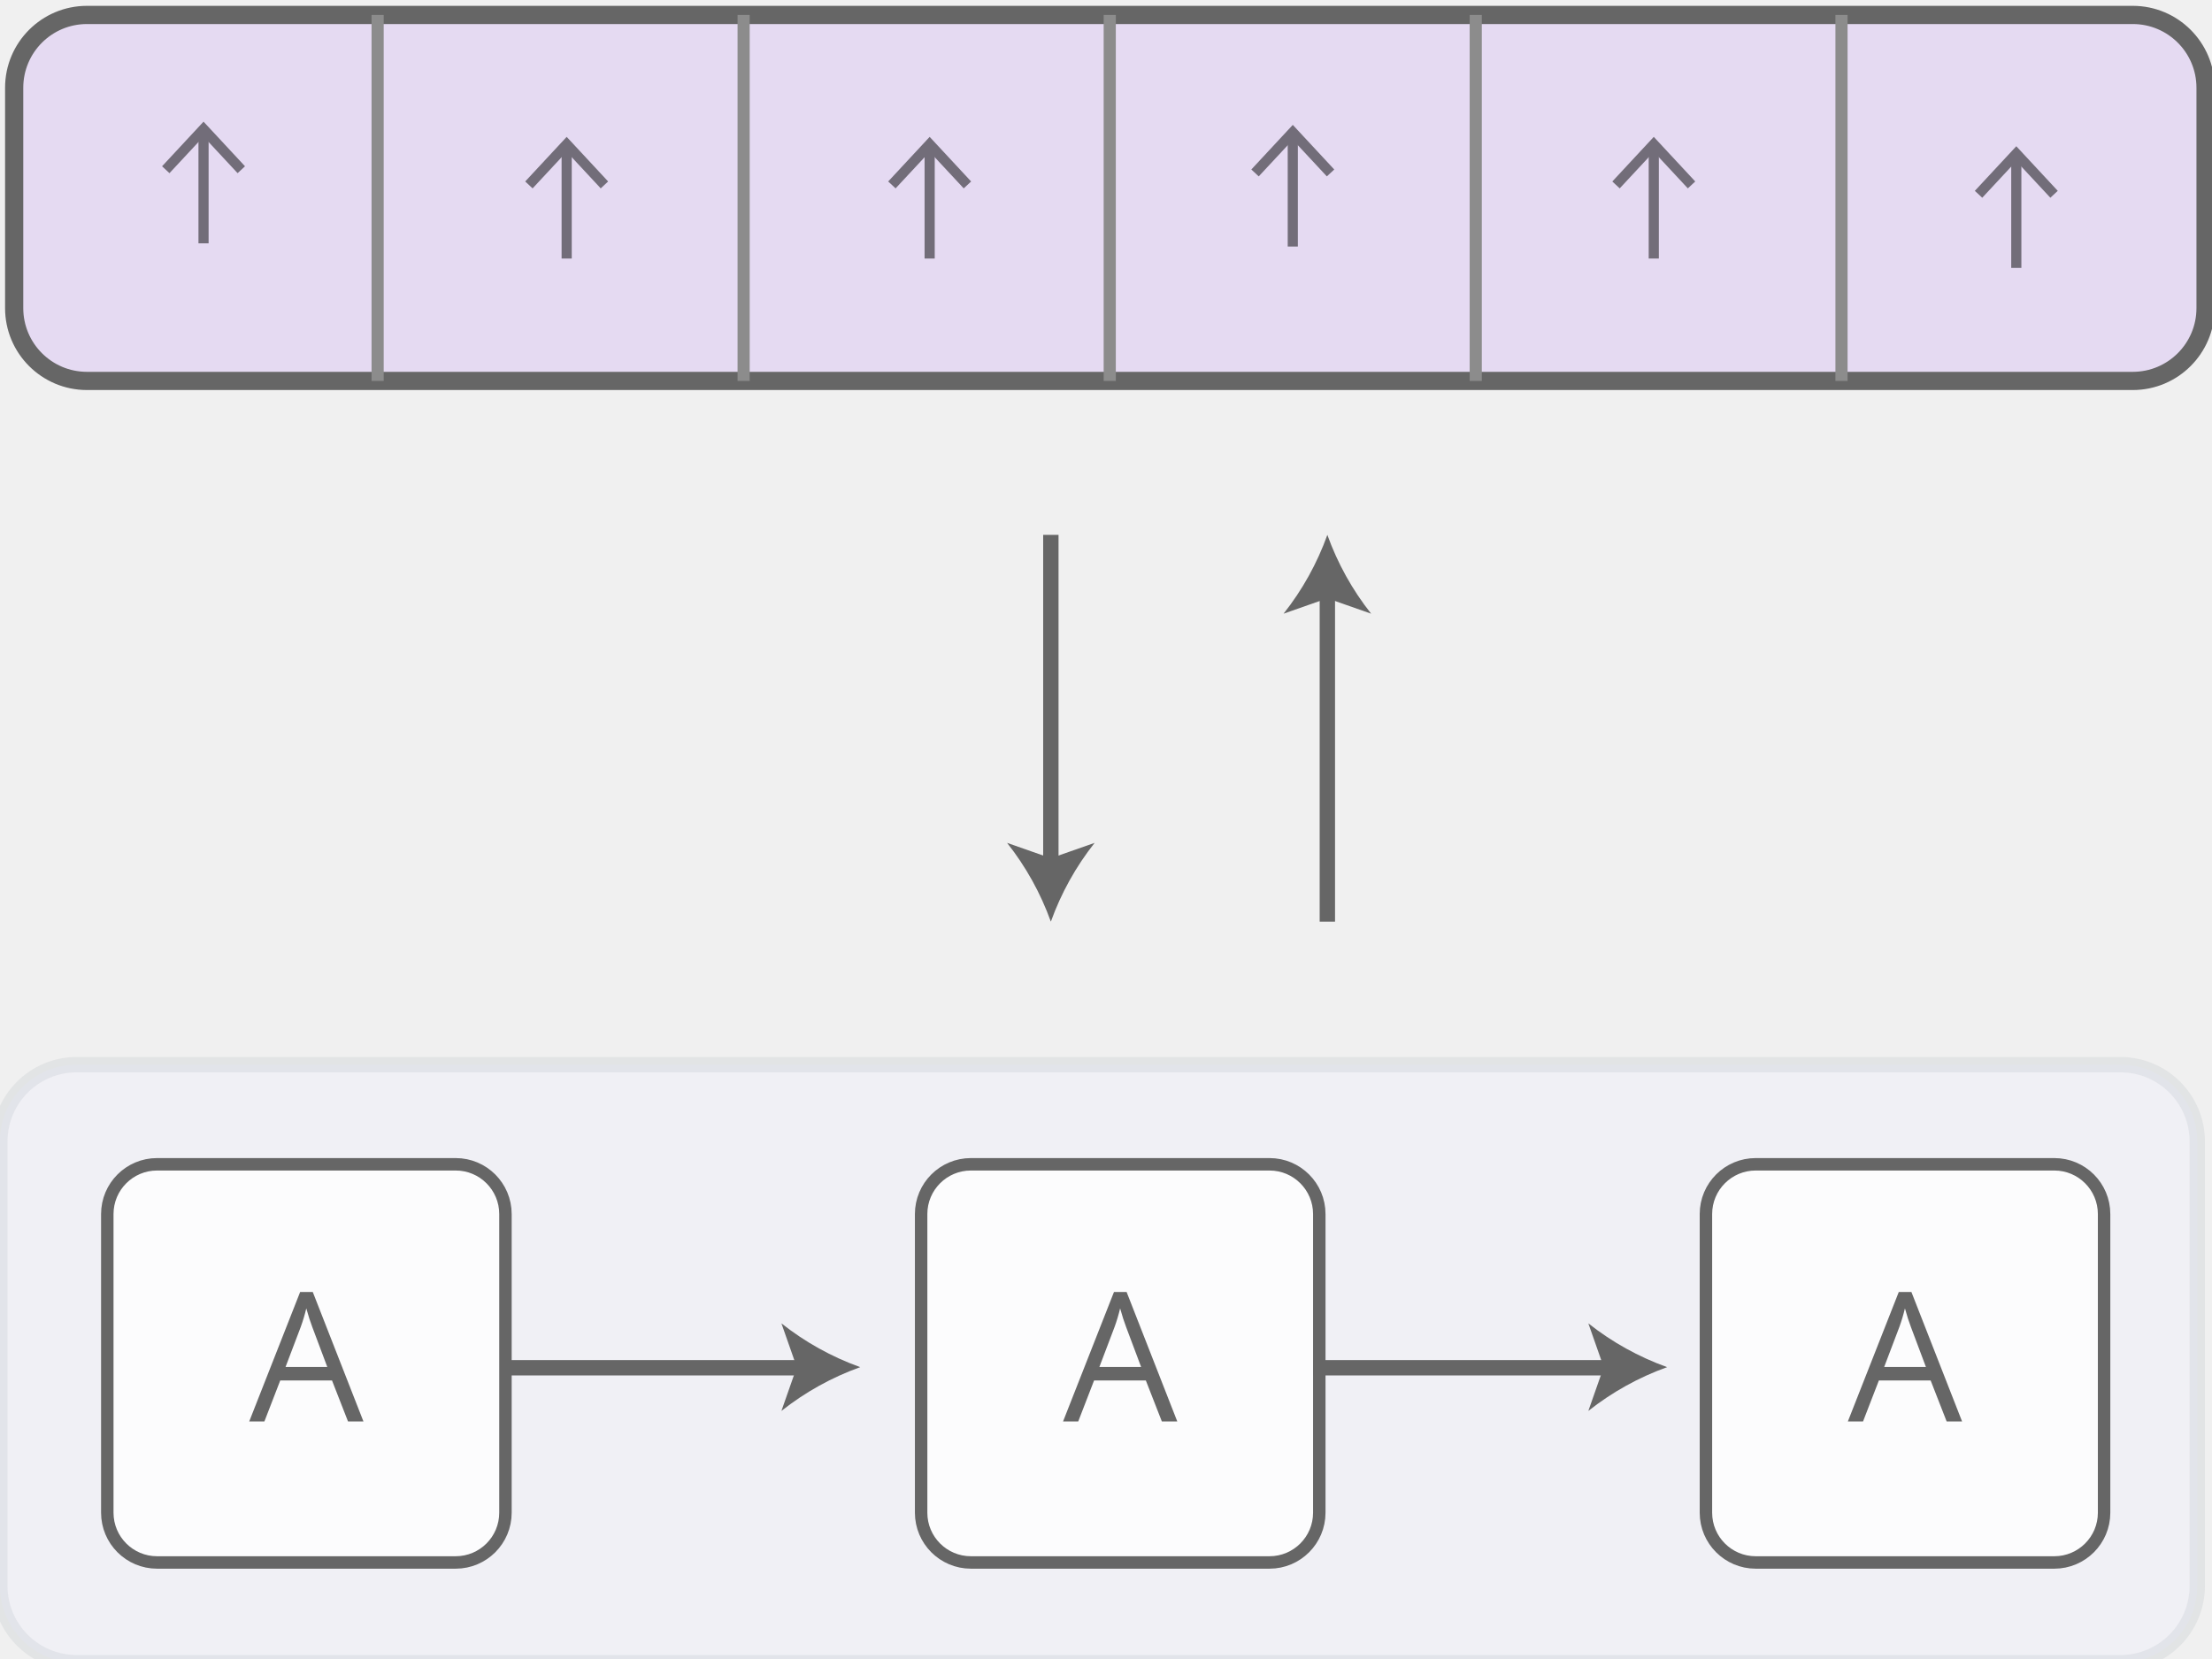
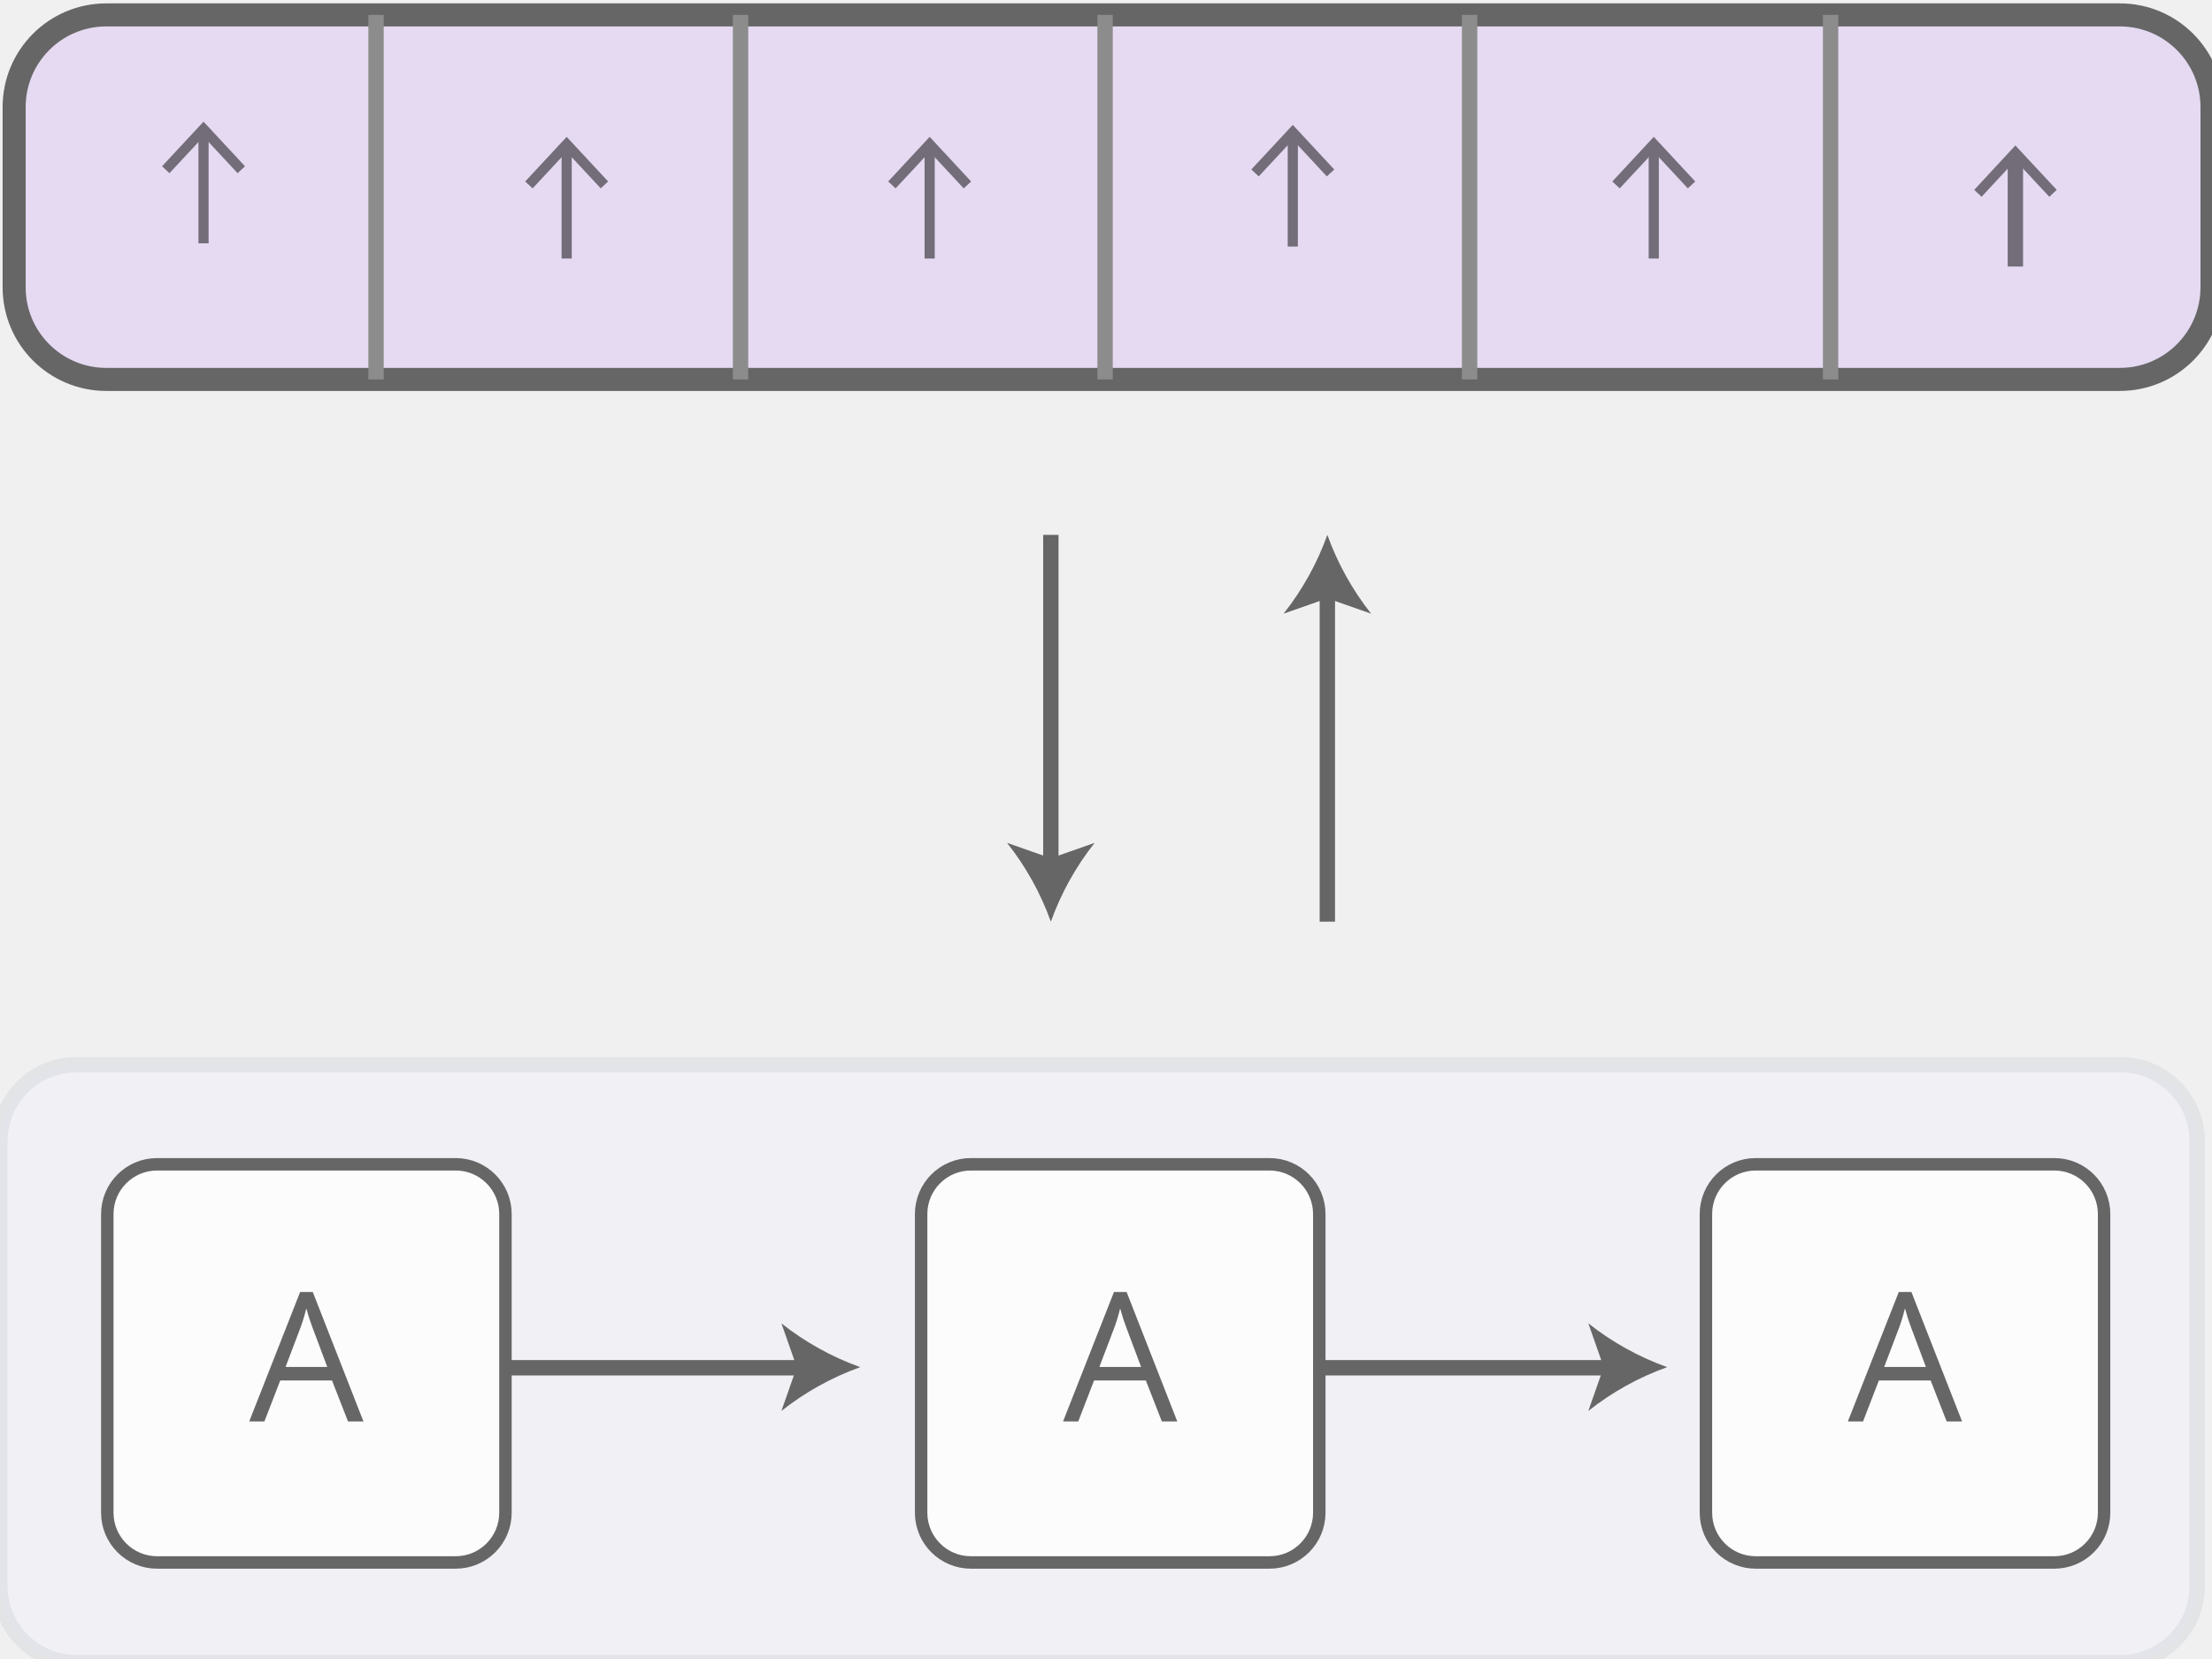
- <svg xmlns="http://www.w3.org/2000/svg" xmlns:xlink="http://www.w3.org/1999/xlink" id="text" width="144" height="108" viewBox="0 0 144 108">
+ <svg xmlns="http://www.w3.org/2000/svg" xmlns:xlink="http://www.w3.org/1999/xlink" id="text" viewBox="0 0 144 108">
  <defs>
    <symbol id="rnn-bg" data-name="rnn-bg" viewBox="0 0 49.5 49.5">
      <rect x="0.75" y="0.75" width="48" height="48" rx="6" ry="6" fill="#fff" fill-opacity="0.8" stroke="#666" stroke-width="1.5" />
    </symbol>
    <symbol id="rnn-a" data-name="rnn-a" viewBox="0 0 49.5 49.5">
      <use id="rnn-bg-3" data-name="rnn-bg" width="49.5" height="49.5" xlink:href="#rnn-bg" />
      <path d="M29.77,31.75l-1.93-4.94H21.6l-1.91,4.94H17.86L24,16.14h1.52l6.11,15.61H29.77Zm-2.5-6.57-1.81-4.82q-0.35-.91-0.72-2.24a20.34,20.34,0,0,1-.67,2.24l-1.83,4.82h5Z" fill="#666" />
-     </symbol>
-     <symbol id="array-small" data-name="array-small" viewBox="0 0 182.08 31.66">
-       <rect x="0.75" y="0.75" width="180.58" height="30.16" rx="6" ry="6" fill="#e5daf2" stroke="#666" stroke-miterlimit="10" stroke-width="1.5" />
-       <line x1="30.7" y1="30.91" x2="30.7" y2="0.75" fill="none" stroke="#8c8c8c" stroke-miterlimit="10" />
-       <line x1="60.86" y1="30.91" x2="60.86" y2="0.75" fill="none" stroke="#8c8c8c" stroke-miterlimit="10" />
-       <line x1="91.03" y1="30.91" x2="91.03" y2="0.75" fill="none" stroke="#8c8c8c" stroke-miterlimit="10" />
-       <line x1="121.19" y1="30.91" x2="121.19" y2="0.75" fill="none" stroke="#8c8c8c" stroke-miterlimit="10" />
-       <line x1="151.33" y1="30.91" x2="151.33" y2="0.75" fill="none" stroke="#8c8c8c" stroke-miterlimit="10" />
    </symbol>
    <symbol id="array-vector" data-name="array-vector" viewBox="0 0 36 36">
      <rect width="36" height="36" fill="#d8c2f2" opacity="0" />
      <g opacity="0.5">
        <g>
          <line x1="18" y1="24" x2="18" y2="13.08" fill="none" stroke="#000" stroke-miterlimit="10" />
          <polygon points="22.09 16.4 21.36 17.08 18 13.47 14.64 17.08 13.91 16.4 18 12 22.09 16.4" />
        </g>
      </g>
    </symbol>
  </defs>
  <g>
    <line x1="68.41" y1="34.82" x2="68.41" y2="56.38" fill="none" stroke="#666" stroke-miterlimit="10" />
    <path d="M68.41,60a18.13,18.13,0,0,0-2.85-5.13l2.85,1,2.85-1A18.12,18.12,0,0,0,68.41,60Z" fill="#666" />
  </g>
  <g>
    <line x1="86.41" y1="60" x2="86.41" y2="38.44" fill="none" stroke="#666" stroke-miterlimit="10" />
    <path d="M86.41,34.82a18.13,18.13,0,0,0,2.85,5.13l-2.85-1-2.85,1A18.12,18.12,0,0,0,86.41,34.82Z" fill="#666" />
  </g>
  <g>
    <g id="_Group_" data-name="&lt;Group&gt;">
      <rect x="-0.01" y="69.31" width="143.05" height="38.93" rx="5" ry="5" fill="#f0f0f5" />
      <g opacity="0.1">
        <rect x="-0.01" y="69.31" width="143.05" height="38.93" rx="5" ry="5" fill="none" stroke="#667780" />
      </g>
    </g>
    <use id="rnn-a-3" data-name="rnn-a" width="49.5" height="49.5" transform="translate(6.58 75.39) scale(0.54)" xlink:href="#rnn-a" />
    <use width="49.5" height="49.5" transform="translate(59.56 75.39) scale(0.54)" xlink:href="#rnn-a" />
    <use id="rnn-a-8" data-name="rnn-a" width="49.5" height="49.5" transform="translate(110.65 75.39) scale(0.54)" xlink:href="#rnn-a" />
    <g>
      <line x1="32.93" y1="89.04" x2="52.33" y2="89.04" fill="none" stroke="#666" stroke-miterlimit="10" />
      <path d="M56,89a18.13,18.13,0,0,0-5.13,2.85l1-2.85-1-2.85A18.12,18.12,0,0,0,56,89Z" fill="#666" />
    </g>
    <g>
      <line x1="85.51" y1="89.04" x2="104.91" y2="89.04" fill="none" stroke="#666" stroke-miterlimit="10" />
      <path d="M108.53,89a18.13,18.13,0,0,0-5.13,2.85l1-2.85-1-2.85A18.12,18.12,0,0,0,108.53,89Z" fill="#666" />
    </g>
  </g>
  <g>
-     <use id="array-small-3" data-name="array-small" width="182.08" height="31.66" transform="translate(0.33 0.38) scale(0.79)" xlink:href="#array-small" />
+     <g id="_Group_2" data-name="&lt;Group&gt;">
+       <rect x="0.92" y="0.97" width="143.08" height="23.73" rx="6" ry="6" fill="#e5daf2" stroke="#666" stroke-miterlimit="10" stroke-width="1.5" />
+       <line x1="24.48" y1="24.7" x2="24.48" y2="0.97" fill="none" stroke="#8c8c8c" stroke-miterlimit="10" />
+       <line x1="48.21" y1="24.7" x2="48.21" y2="0.97" fill="none" stroke="#8c8c8c" stroke-miterlimit="10" />
+       <line x1="71.94" y1="24.7" x2="71.94" y2="0.97" fill="none" stroke="#8c8c8c" stroke-miterlimit="10" />
+       <line x1="95.67" y1="24.7" x2="95.67" y2="0.97" fill="none" stroke="#8c8c8c" stroke-miterlimit="10" />
+       <line x1="119.17" y1="24.7" x2="119.17" y2="0.97" fill="none" stroke="#8c8c8c" stroke-miterlimit="10" />
+     </g>
    <use width="36" height="36" transform="translate(1.37) scale(0.66)" xlink:href="#array-vector" />
    <use id="array-vector-5" data-name="array-vector" width="36" height="36" transform="translate(25.01 0.99) scale(0.66)" xlink:href="#array-vector" />
    <use width="36" height="36" transform="translate(48.64 0.99) scale(0.66)" xlink:href="#array-vector" />
    <use id="array-vector-10" data-name="array-vector" width="36" height="36" transform="translate(72.28 0.21) scale(0.66)" xlink:href="#array-vector" />
    <use width="36" height="36" transform="translate(95.78 0.99) scale(0.66)" xlink:href="#array-vector" />
-     <use id="array-vector-15" data-name="array-vector" width="36" height="36" transform="translate(119.38 1.6) scale(0.66)" xlink:href="#array-vector" />
+     <g id="_Group_3" data-name="&lt;Group&gt;">
+       <rect x="119.38" y="1.6" width="23.63" height="23.63" fill="#d8c2f2" opacity="0" />
+       <g opacity="0.5">
+         <g>
+           <line x1="131.2" y1="17.35" x2="131.2" y2="10.19" fill="none" stroke="#000" stroke-miterlimit="10" />
+           <polygon points="133.89 12.36 133.41 12.81 131.2 10.44 129 12.81 128.52 12.36 131.2 9.47 133.89 12.36" />
+         </g>
+       </g>
+     </g>
  </g>
</svg>
